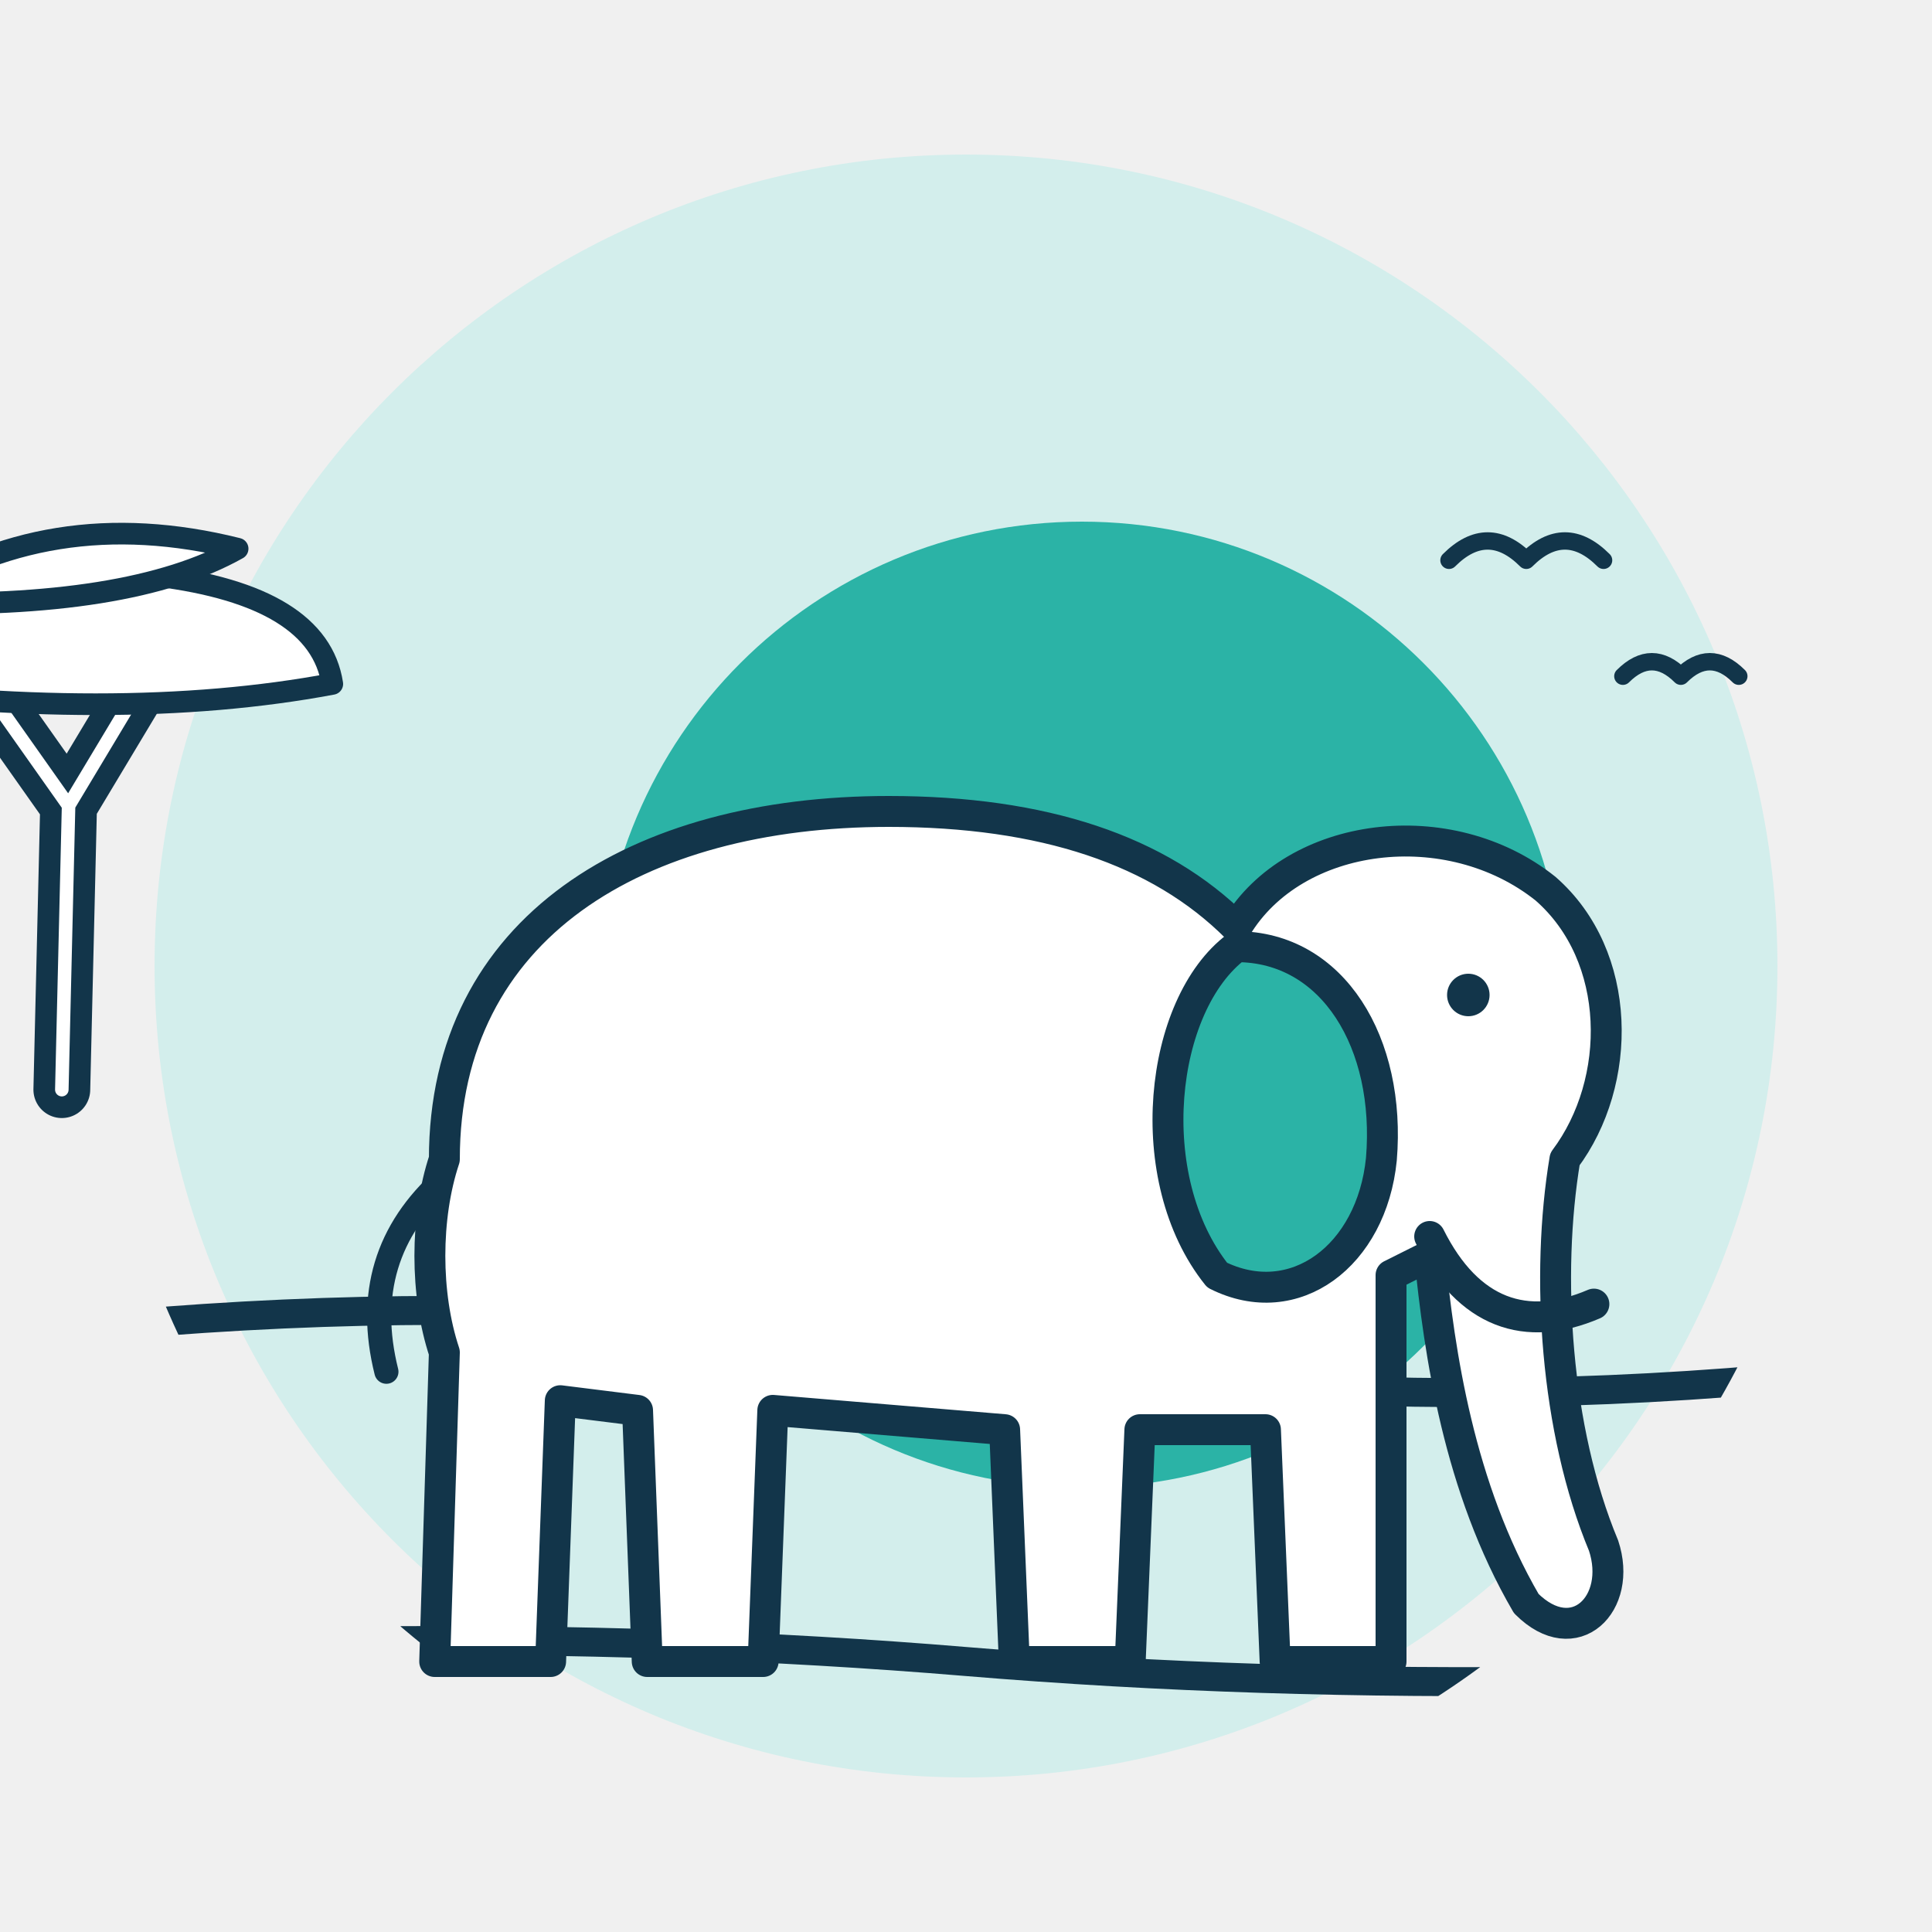
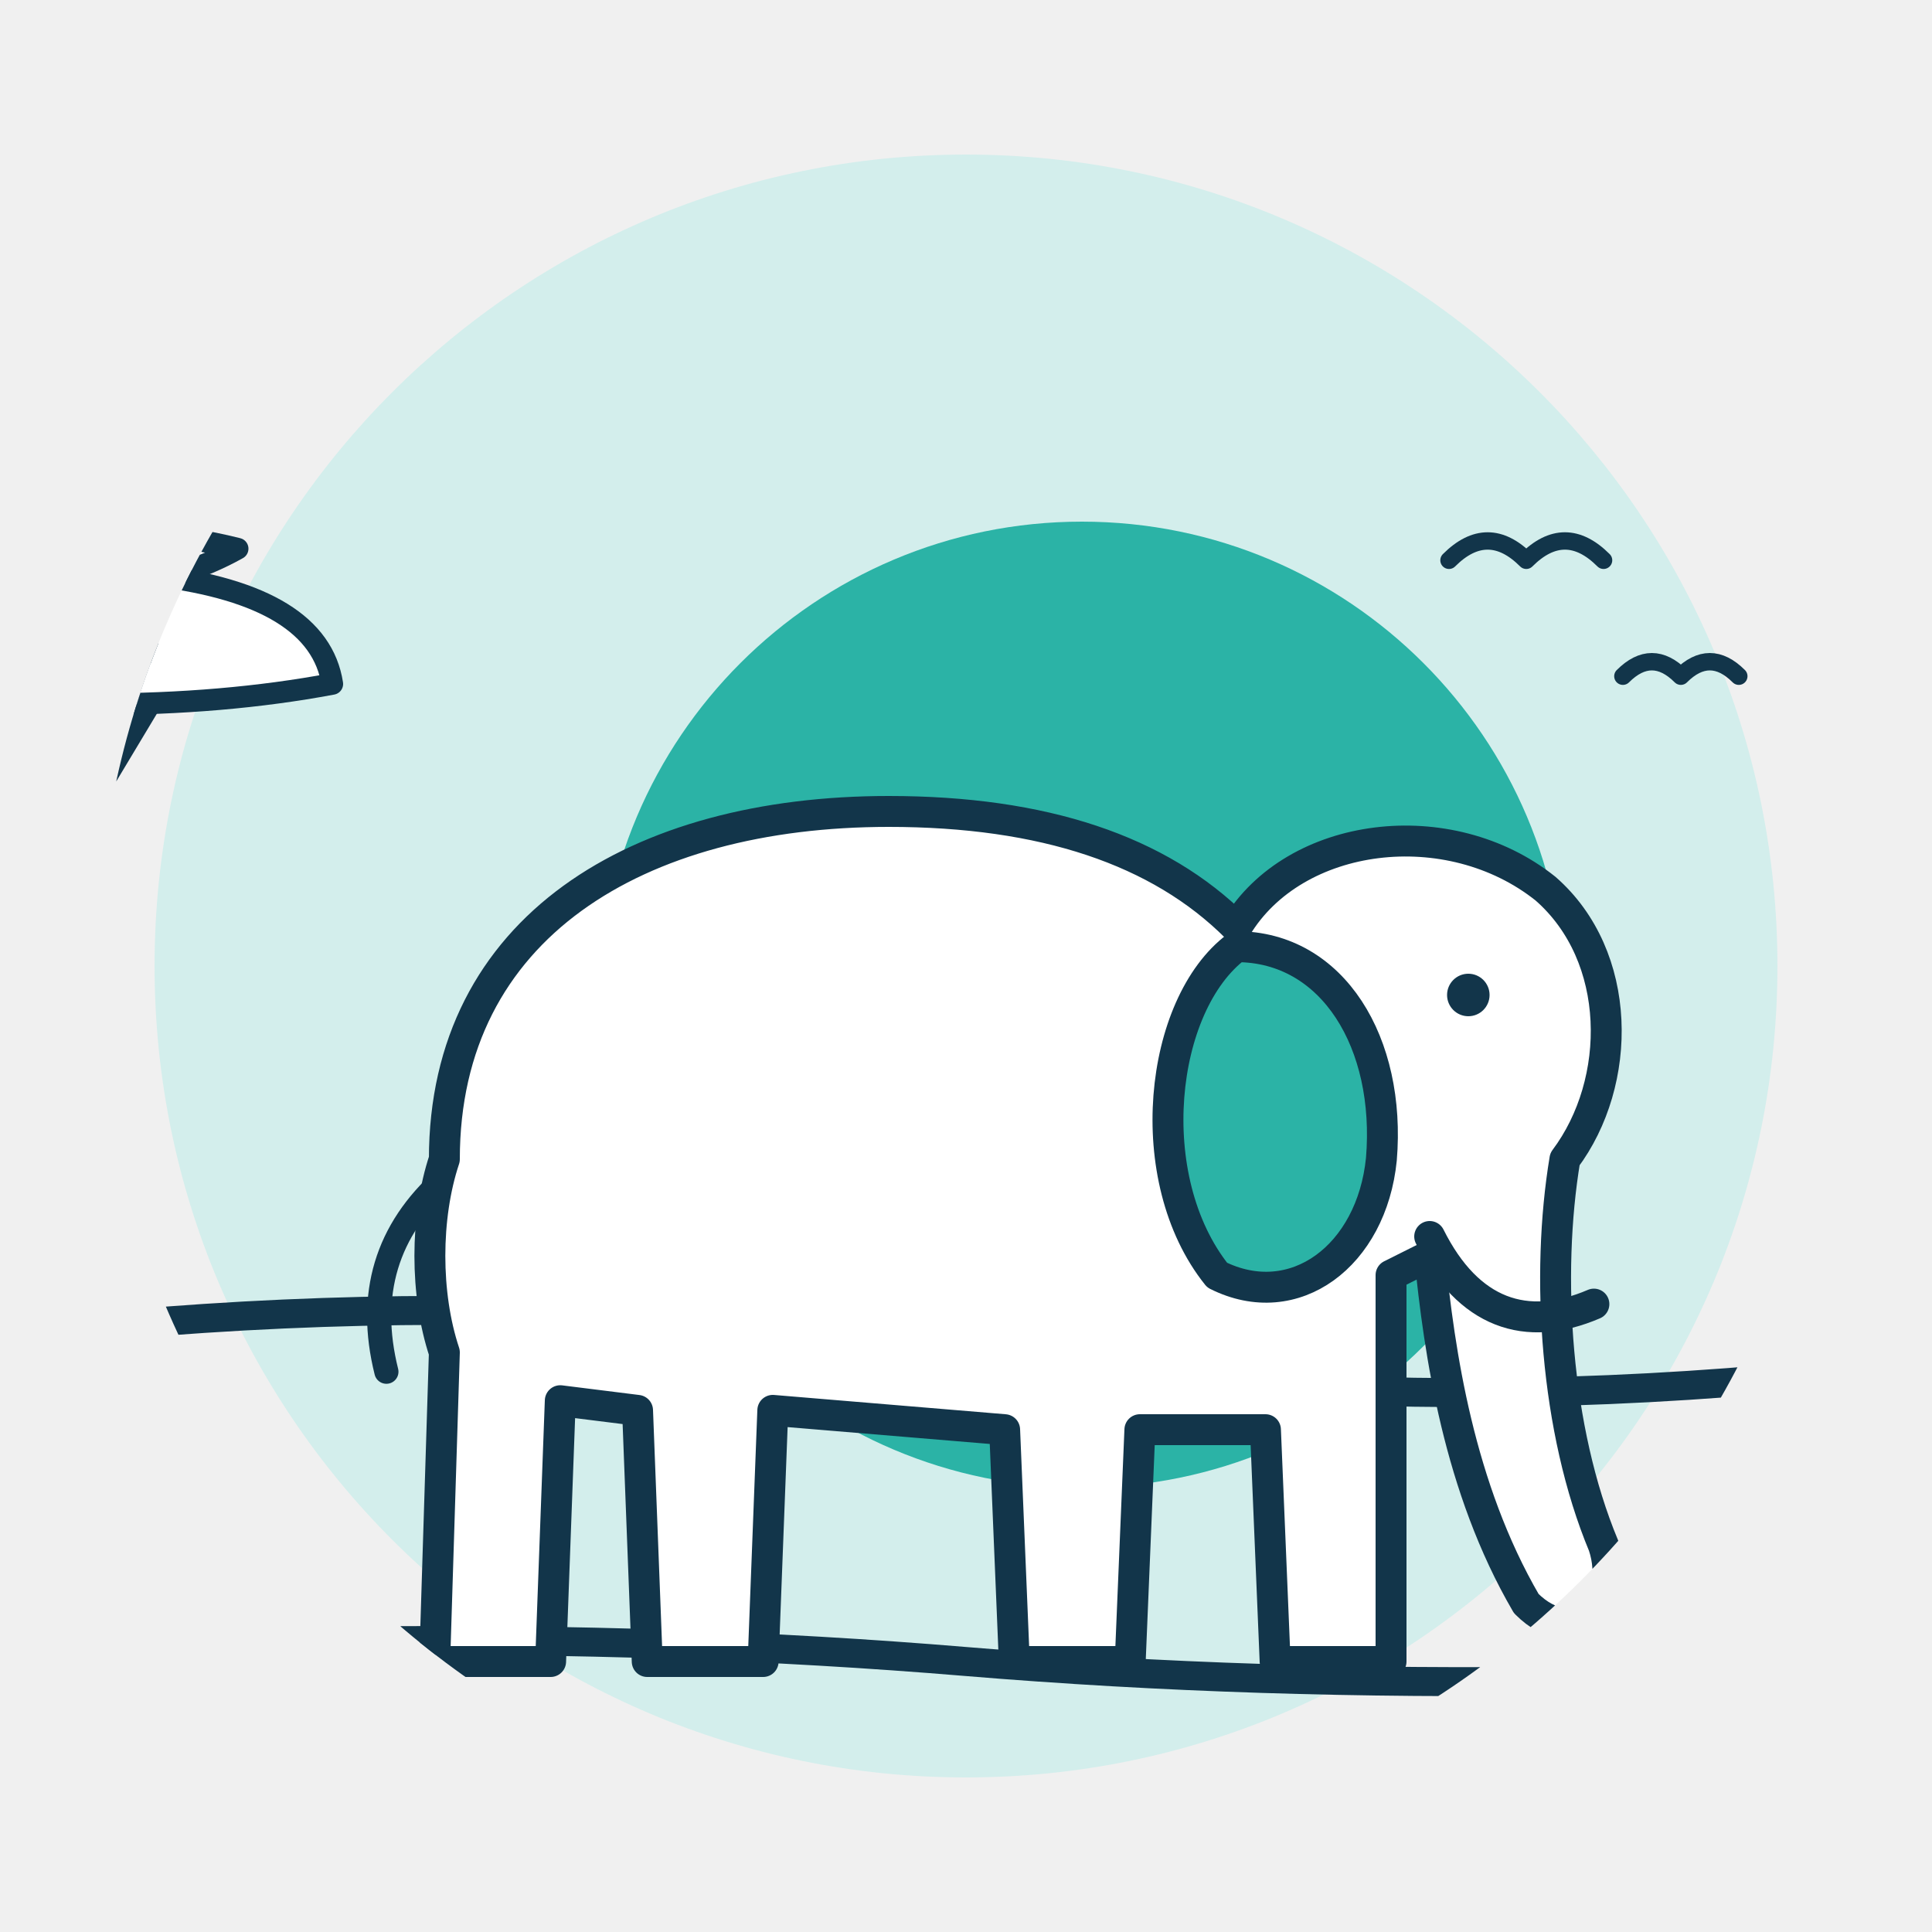
<svg xmlns="http://www.w3.org/2000/svg" viewBox="0 0 200 200" width="200" height="200">
  <defs>
    <clipPath id="clip">
      <circle cx="100" cy="100" r="90" />
    </clipPath>
  </defs>
  <circle cx="100" cy="100" r="84" fill="#D3EEEC" />
  <g clip-path="url(#clip)">
    <path d="M-30 143.0 Q40 130 100 140 T230 136.0" fill="none" stroke="#12354A" stroke-width="3" stroke-linecap="round" />
    <path d="M-30 173.5 Q40 167 100 172 T230 170.0" fill="none" stroke="#12354A" stroke-width="3" stroke-linecap="round" />
+     <circle cx="112" cy="104" r="50" fill="#2BB3A6" />
+     <g transform="translate(-100 -16) scale(0.7)">
+       <path d="M152 184 L153 142 M153 142 L141 125 M153 142 L165 122" fill="none" stroke="#12354A" stroke-width="8.4" stroke-linecap="round" stroke-linejoin="round" />
+       <path d="M152 184 L153 142 M153 142 L141 125 M153 142 L165 122" fill="none" stroke="#FFFFFF" stroke-width="2.0" stroke-linecap="round" stroke-linejoin="round" />
+       <path d="M116 124 Q138 104 166 108 Q190 111 192 124 Q160 130 116 124Z" fill="#FFFFFF" stroke="#12354A" stroke-width="3.2" stroke-linejoin="round" stroke-linecap="round" />
+       <path d="M128 112 Q150 97 178 104 Q162 113 128 112Z" fill="#FFFFFF" stroke="#12354A" stroke-width="3.2" stroke-linejoin="round" stroke-linecap="round" />
+     </g>
+     <path d="M150 58 q4 -4 8 0 q4 -4 8 0 M168 70 q3 -3 6 0 q3 -3 6 0" fill="none" stroke="#12354A" stroke-width="1.8" stroke-linecap="round" stroke-linejoin="round" />
+     <path d="M46 122 Q37 130 40 142" fill="none" stroke="#12354A" stroke-width="2.5" stroke-linecap="round" stroke-linejoin="round" />
+     <path d="M46 120 C46 96 66 84 92 84 C108 84 120 88 128 96 C134 86 150 84 160 92 C168 99 168 112 162 120 C160 132 161 148 166 160 C168 166 163 171 158 166 C151 154 149 140 148 130 L144 132 L144 172 L132 172 L131 148 L118 148 L117 172 L105 172 L104 148 L80 146 L79 172 L67 172 L66 146 L58 145 L57 172 L45 172 L46 140 C44 134 44 126 46 120Z" fill="#FFFFFF" stroke="#12354A" stroke-width="3.2" stroke-linejoin="round" stroke-linecap="round" />
+     <path d="M128 98 C120 104 118 122 126 132 C134 136 142 130 143 120 C144 108 138 98 128 98Z" fill="#2BB3A6" stroke="#12354A" stroke-width="3.2" stroke-linejoin="round" stroke-linecap="round" />
+     <path d="M149.8 103 a2.2 2.2 0 1 0 4.4 0 a2.2 2.2 0 1 0 -4.4 0Z" fill="#12354A" />
+     <path d="M148 128 C152 136 158 138 165 135" fill="none" stroke="#12354A" stroke-width="3.2" stroke-linecap="round" stroke-linejoin="round" />
  </g>
-   <circle cx="112" cy="104" r="50" fill="#2BB3A6" />
-   <g transform="translate(-100 -16) scale(0.7)">
-     <path d="M152 184 L153 142 M153 142 L141 125 M153 142 L165 122" fill="none" stroke="#12354A" stroke-width="8.4" stroke-linecap="round" stroke-linejoin="round" />
-     <path d="M152 184 L153 142 M153 142 L141 125 M153 142 L165 122" fill="none" stroke="#FFFFFF" stroke-width="2.0" stroke-linecap="round" stroke-linejoin="round" />
-     <path d="M116 124 Q138 104 166 108 Q190 111 192 124 Q160 130 116 124Z" fill="#FFFFFF" stroke="#12354A" stroke-width="3.2" stroke-linejoin="round" stroke-linecap="round" />
-     <path d="M128 112 Q150 97 178 104 Q162 113 128 112Z" fill="#FFFFFF" stroke="#12354A" stroke-width="3.2" stroke-linejoin="round" stroke-linecap="round" />
-   </g>
-   <path d="M150 58 q4 -4 8 0 q4 -4 8 0 M168 70 q3 -3 6 0 q3 -3 6 0" fill="none" stroke="#12354A" stroke-width="1.8" stroke-linecap="round" stroke-linejoin="round" />
-   <path d="M46 122 Q37 130 40 142" fill="none" stroke="#12354A" stroke-width="2.5" stroke-linecap="round" stroke-linejoin="round" />
-   <path d="M46 120 C46 96 66 84 92 84 C108 84 120 88 128 96 C134 86 150 84 160 92 C168 99 168 112 162 120 C160 132 161 148 166 160 C168 166 163 171 158 166 C151 154 149 140 148 130 L144 132 L144 172 L132 172 L131 148 L118 148 L117 172 L105 172 L104 148 L80 146 L79 172 L67 172 L66 146 L58 145 L57 172 L45 172 L46 140 C44 134 44 126 46 120Z" fill="#FFFFFF" stroke="#12354A" stroke-width="3.2" stroke-linejoin="round" stroke-linecap="round" />
-   <path d="M128 98 C120 104 118 122 126 132 C134 136 142 130 143 120 C144 108 138 98 128 98Z" fill="#2BB3A6" stroke="#12354A" stroke-width="3.2" stroke-linejoin="round" stroke-linecap="round" />
-   <path d="M149.8 103 a2.2 2.2 0 1 0 4.4 0 a2.2 2.2 0 1 0 -4.4 0Z" fill="#12354A" />
-   <path d="M148 128 C152 136 158 138 165 135" fill="none" stroke="#12354A" stroke-width="3.2" stroke-linecap="round" stroke-linejoin="round" />
</svg>
